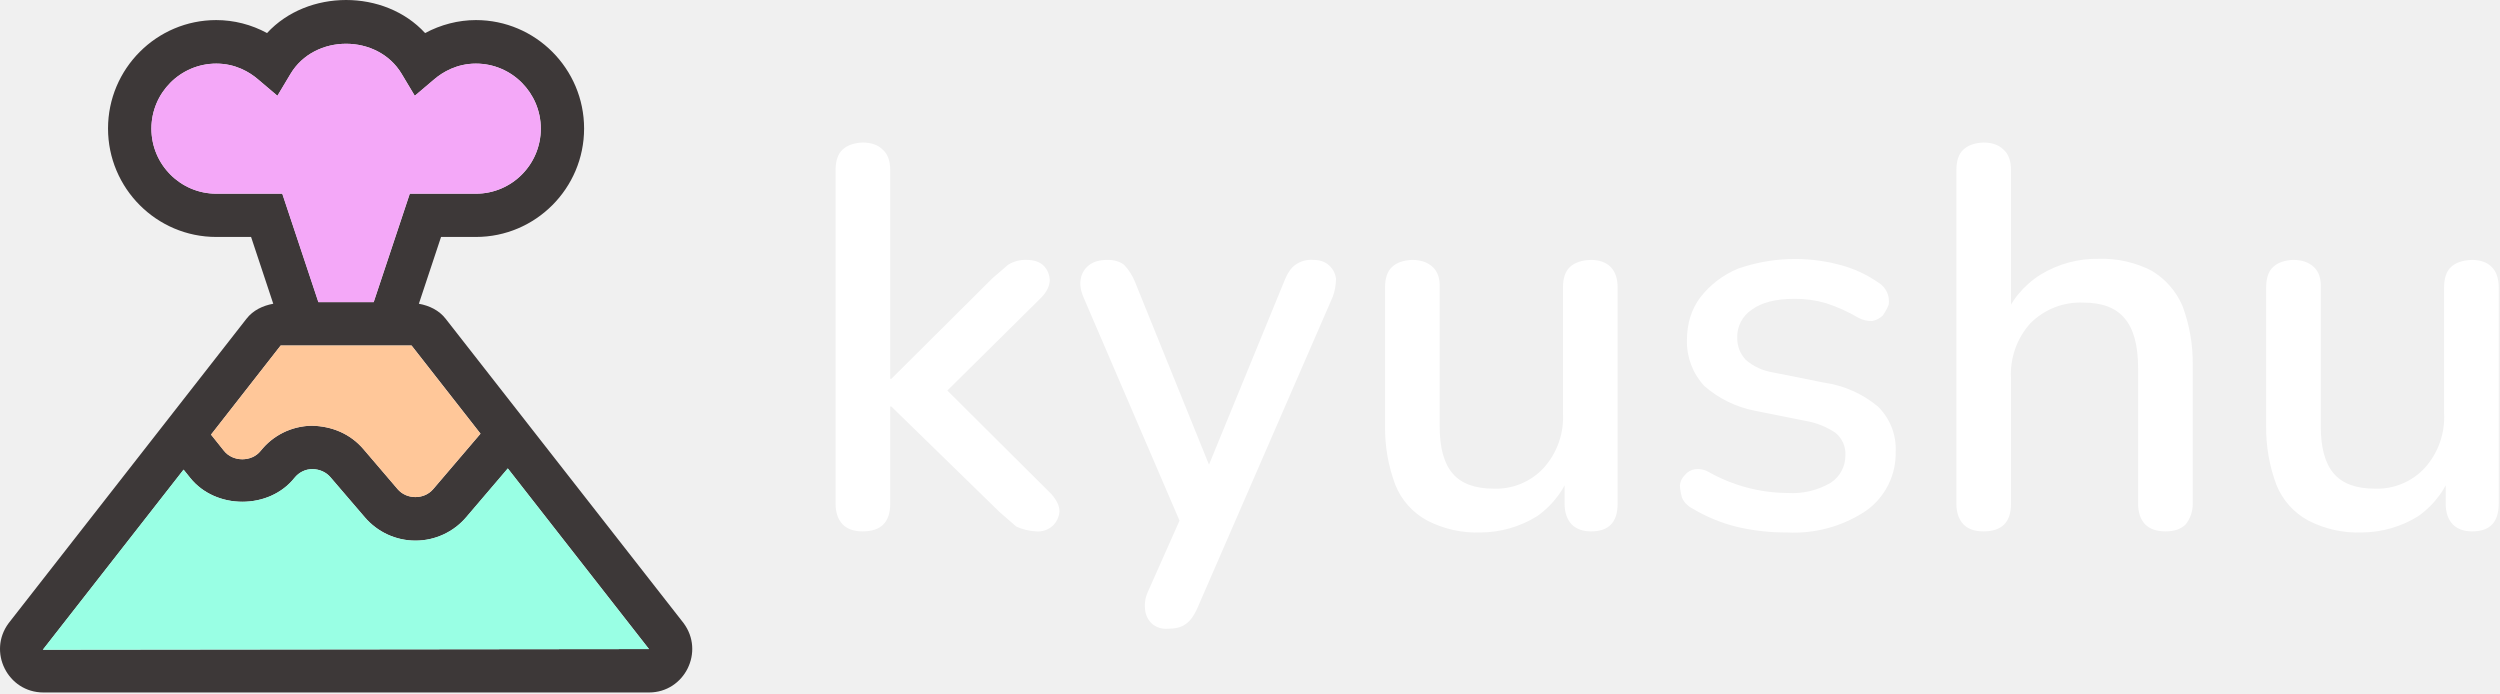
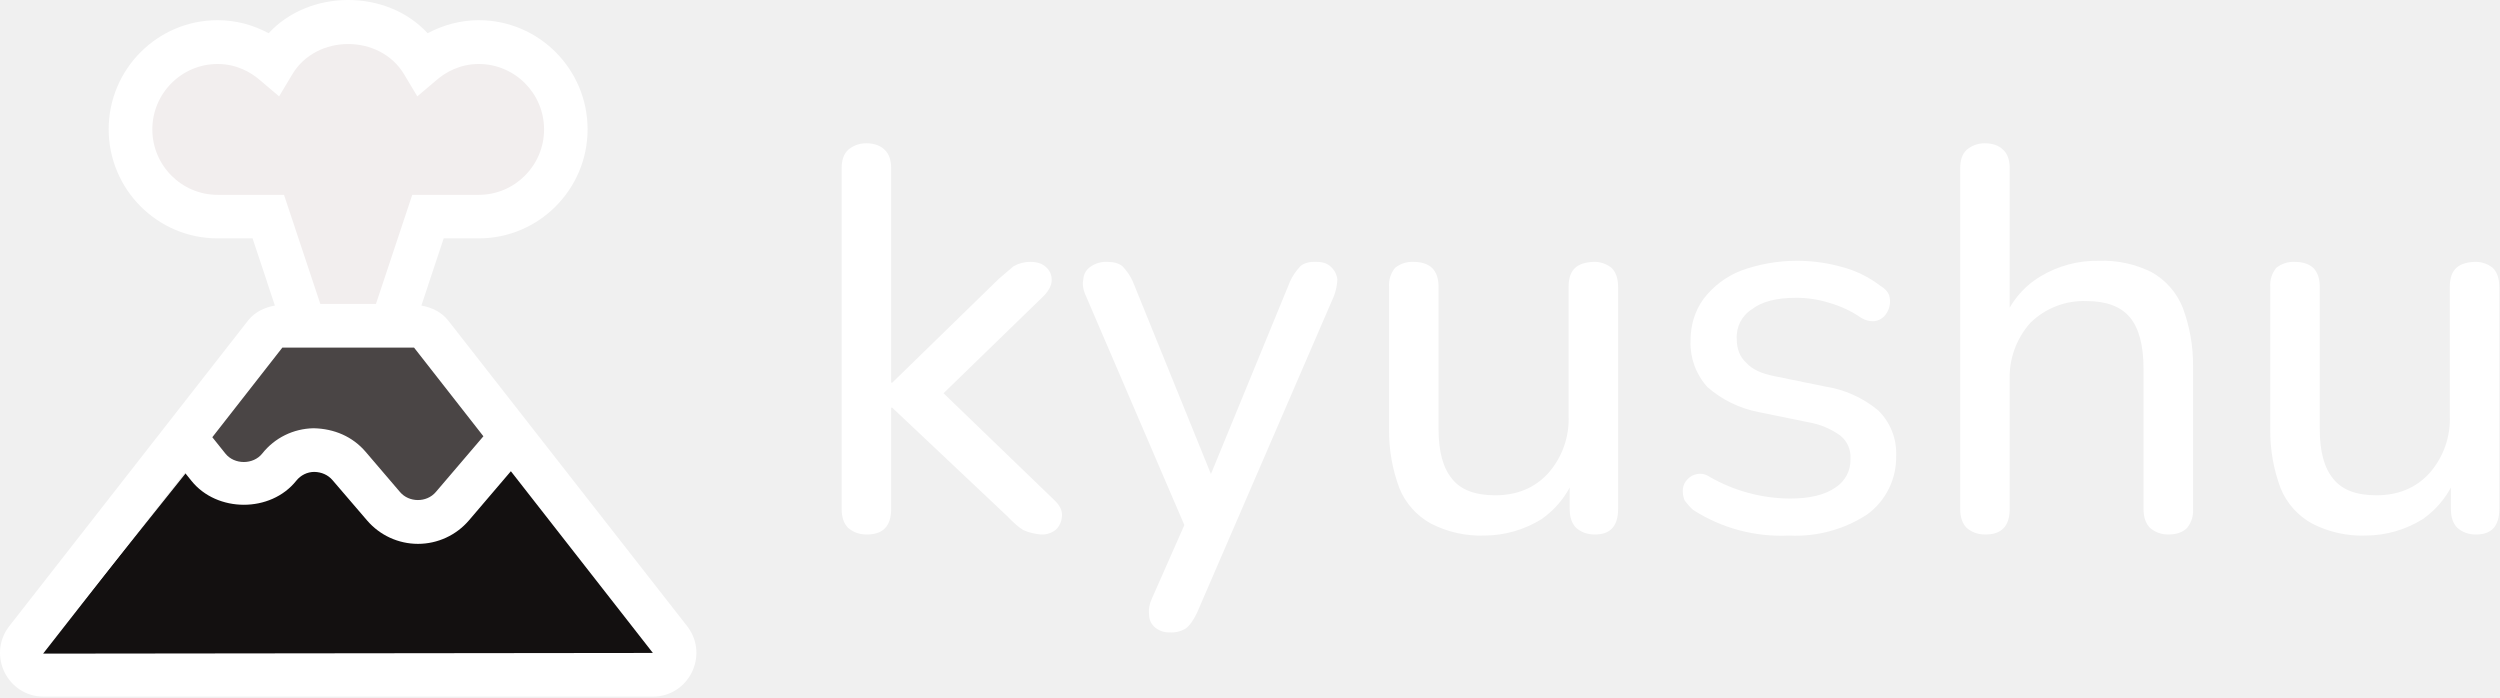
- <svg xmlns="http://www.w3.org/2000/svg" xml:space="preserve" style="fill-rule:evenodd;clip-rule:evenodd;stroke-linejoin:round;stroke-miterlimit:2" viewBox="0 0 1849 513">
-   <path d="m505.5 460.6-175.9-225c-4.9-6.3-12.1-9.7-19.8-11.1l16.4-49.4H352c44.1 0 80-36 80-80.2s-35.9-80.2-80-80.2c-13.1 0-26 3.4-37.6 9.6-29.9-32.6-86.9-32.6-116.9 0-11.6-6.3-24.5-9.6-37.6-9.6-44.1 0-80 36-80 80.2s35.9 80.2 80 80.2h25.8l16.4 49.4c-7.7 1.4-14.9 4.8-19.8 11.1L6.5 460.6C-9.4 481.8 5.7 512 32.1 512H480c26.3 0 41.4-30.2 25.5-51.4M160 143.1c-26.5 0-48-21.6-48-48.1s21.5-48.1 48-48.1c14.2 0 24.6 6.3 30.8 11.6l14.4 12.2 9.7-16.2c17.7-29.7 64.5-29.7 82.2 0l9.7 16.2 14.4-12.2c6.2-5.3 16.7-11.6 30.8-11.6 26.5 0 48 21.6 48 48.1s-21.5 48.1-48 48.1h-48.9l-26.7 80.2h-40.9l-26.7-80.2zm47.6 112.3h96.8l51 65.2-35 41c-6.7 7.9-19.7 7.8-26.3 0L268.8 332c-9.6-11.2-23.1-17-38.3-17.3-14.8.3-28.5 7-37.7 18.6-6.6 8.3-20.5 8.3-27.1 0l-9.6-12zm-175.9 225 104.1-133.2 4.9 6.1c18.8 23.5 58.3 23.6 77.1 0 3.3-4.1 8.1-6.5 13.3-6.5 5.3.1 10.1 2.2 13.4 6.1l25.3 29.5c9.4 11 23.1 17.3 37.5 17.3s28.1-6.3 37.5-17.3l30.8-36.1L480 479.9z" style="fill:#3d3838;fill-rule:nonzero" transform="translate(-.002 .15)" />
-   <path d="M2061.15 460.25c-26.5 0-48-21.6-48-48.1s21.5-48.1 48-48.1c14.2 0 24.6 6.3 30.8 11.6l14.4 12.2 9.7-16.2c17.7-29.7 64.5-29.7 82.2 0l9.7 16.2 14.4-12.2c6.2-5.3 16.7-11.6 30.8-11.6 26.5 0 48 21.6 48 48.1s-21.5 48.1-48 48.1h-48.9l-26.7 80.2h-40.9l-26.7-80.2z" style="fill:#f4a8f8;fill-rule:nonzero" transform="translate(-1901.2 -317)" />
-   <path d="M2108.75 572.55h96.8l51 65.2-35 41c-6.7 7.9-19.7 7.8-26.3 0l-25.3-29.6c-9.6-11.2-23.1-17-38.3-17.3-14.8.3-28.5 7-37.7 18.6-6.6 8.3-20.5 8.3-27.1 0l-9.6-12z" style="fill:#ffc799;fill-rule:nonzero" transform="translate(-1901.2 -317)" />
-   <path d="m1932.85 797.55 104.1-133.2 4.9 6.1c18.8 23.5 58.3 23.6 77.1 0 3.3-4.1 8.1-6.5 13.3-6.5 5.3.1 10.1 2.2 13.4 6.1l25.3 29.5c9.4 11 23.1 17.3 37.5 17.3s28.1-6.3 37.5-17.3l30.8-36.1 104.4 133.6z" style="fill:#99ffe4;fill-rule:nonzero" transform="translate(-1901.2 -317)" />
-   <path d="M.121.007q-.024 0-.037-.013Q.071-.02.071-.044v-.617q0-.026.013-.038t.037-.013q.024 0 .037.013.014.012.014.038v.386h.002l.187-.186.029-.025a.06.06 0 0 1 .034-.009q.021 0 .032.011a.04.04 0 0 1 .011.026q0 .016-.015.032L.254-.23v-.047l.216.215q.015.017.015.032a.04.04 0 0 1-.013.027.04.04 0 0 1-.03.01.1.1 0 0 1-.037-.009L.374-.029l-.2-.195H.172v.18q0 .051-.051.051" style="fill:#fff;fill-rule:nonzero" transform="matrix(400 0 0 400 589.593 390.218)" />
-   <path d="M.186.187A.04.04 0 0 1 .157.178.04.04 0 0 1 .144.152.06.06 0 0 1 .149.119l.068-.153v.043L.03-.426Q.022-.445.025-.46A.04.04 0 0 1 .04-.485q.012-.01.035-.01.018 0 .03.009a.1.1 0 0 1 .02.031l.151.373H.248l.153-.373Q.41-.478.422-.486a.05.05 0 0 1 .033-.009q.018 0 .029.01a.04.04 0 0 1 .013.025.1.1 0 0 1-.006.033l-.25.575Q.231.171.218.179.207.187.186.187" style="fill:#fff;fill-rule:nonzero" transform="matrix(400 0 0 400 789.333 390.218)" />
-   <path d="M.245.009a.2.2 0 0 1-.099-.022.13.13 0 0 1-.059-.066.3.3 0 0 1-.019-.109v-.256q0-.026.013-.038t.037-.013q.024 0 .038.013t.013.038v.257q0 .059.024.087t.076.028A.12.12 0 0 0 .361-.11a.14.14 0 0 0 .036-.102v-.232q0-.026.013-.038t.038-.013q.024 0 .037.013t.013.038v.4q0 .051-.049.051-.023 0-.036-.013Q.4-.02.4-.044v-.085l.013.021a.17.17 0 0 1-.064.087.2.2 0 0 1-.104.03" style="fill:#fff;fill-rule:nonzero" transform="matrix(400 0 0 400 997.183 390.218)" />
-   <path d="M.242.009a.4.4 0 0 1-.091-.01.3.3 0 0 1-.085-.035.04.04 0 0 1-.018-.019.1.1 0 0 1-.004-.023.03.03 0 0 1 .009-.019.03.03 0 0 1 .019-.011.04.04 0 0 1 .025.005.3.3 0 0 0 .146.039.14.14 0 0 0 .08-.019.06.06 0 0 0 .027-.051.05.05 0 0 0-.018-.041.14.14 0 0 0-.054-.022L.183-.216a.2.2 0 0 1-.094-.046.12.12 0 0 1-.032-.084q0-.047.025-.08a.17.17 0 0 1 .07-.053.32.32 0 0 1 .187-.007q.039.01.072.033a.04.04 0 0 1 .019.041.1.1 0 0 1-.011.02.04.04 0 0 1-.019.01.05.05 0 0 1-.026-.006.3.3 0 0 0-.06-.027.2.2 0 0 0-.058-.008q-.052 0-.079.02a.06.06 0 0 0-.027.052q0 .024.016.041a.1.1 0 0 0 .05.023l.095.019a.2.2 0 0 1 .099.044.11.11 0 0 1 .033.084.13.13 0 0 1-.055.109.24.24 0 0 1-.146.04" style="fill:#fff;fill-rule:nonzero" transform="matrix(400 0 0 400 1224.853 390.218)" />
-   <path d="M.121.007q-.024 0-.037-.013Q.071-.02.071-.044v-.617q0-.026.013-.038t.037-.013q.024 0 .037.013.014.012.014.038v.277H.158a.17.17 0 0 1 .069-.084.2.2 0 0 1 .108-.029.2.2 0 0 1 .097.022.14.14 0 0 1 .057.065.3.3 0 0 1 .019.109v.257a.06.06 0 0 1-.013.038Q.482.007.458.007.433.007.42-.006.407-.02.407-.044v-.251q0-.063-.025-.092Q.358-.416.306-.416a.13.13 0 0 0-.098.038.14.14 0 0 0-.036.102v.232q0 .051-.051.051" style="fill:#fff;fill-rule:nonzero" transform="matrix(400 0 0 400 1418.543 390.218)" />
-   <path d="M.245.009a.2.2 0 0 1-.099-.022.13.13 0 0 1-.059-.066.3.3 0 0 1-.019-.109v-.256q0-.026.013-.038t.037-.013q.024 0 .038.013t.013.038v.257q0 .059.024.087t.076.028A.12.12 0 0 0 .361-.11a.14.14 0 0 0 .036-.102v-.232q0-.026.013-.038t.038-.013q.024 0 .037.013t.013.038v.4q0 .051-.049.051-.023 0-.036-.013Q.4-.02.4-.044v-.085l.013.021a.17.17 0 0 1-.064.087.2.2 0 0 1-.104.03" style="fill:#fff;fill-rule:nonzero" transform="matrix(400 0 0 400 1648.843 390.218)" />
+ <svg xmlns="http://www.w3.org/2000/svg" xml:space="preserve" style="fill-rule:evenodd;clip-rule:evenodd;stroke-linejoin:round;stroke-miterlimit:2" viewBox="0 0 1838 513">
+   <ellipse cx="174.879" cy="97.623" rx="63.541" ry="53.656" style="fill:#f2eeee" transform="matrix(2.51853 0 0 1.24646 -189.353 -26.284)" />
+   <path d="M167.585 231.992H78.482l22.276-79.086h44.551z" style="fill:#f2eeee" transform="matrix(-1 0 0 -1 379.087 381.156)" />
+   <path d="M465.136 449.964H21.882l110.814-186.04h221.627z" style="fill:#131010" transform="matrix(1.06651 0 0 .79452 -1.643 134.066)" />
+   <path d="M265.874 330.544H74.37l47.876-105.077h95.752z" style="fill:#4a4545" transform="matrix(1.1966 .00077 -.0006 .93128 52.647 36.356)" />
+   <path d="M210.306 408.39c-6.645 4.308-12.039 11.098-12.039 18.463s5.394 14.155 12.039 18.463c-22.148 0-40.129-8.273-40.129-18.463s17.981-18.463 40.129-18.463" style="fill:#4a4545" transform="matrix(0 -1.14756 2.01671 0 -552.093 563.996)" />
+   <path d="m505.5 460.6-175.9-225c-4.9-6.3-12.1-9.7-19.8-11.1l16.4-49.4H352c44.1 0 80-36 80-80.2s-35.9-80.2-80-80.2c-13.1 0-26 3.4-37.6 9.6-29.9-32.6-86.9-32.6-116.9 0-11.6-6.3-24.5-9.6-37.6-9.6-44.1 0-80 36-80 80.2s35.9 80.2 80 80.2h25.8l16.4 49.4c-7.7 1.4-14.9 4.8-19.8 11.1L6.5 460.6C-9.4 481.8 5.7 512 32.1 512H480c26.3 0 41.4-30.2 25.5-51.4M160 143.1c-26.5 0-48-21.6-48-48.1s21.5-48.1 48-48.1c14.2 0 24.6 6.3 30.8 11.6l14.4 12.2 9.7-16.2c17.7-29.7 64.5-29.7 82.2 0l9.7 16.2 14.4-12.2c6.2-5.3 16.7-11.6 30.8-11.6 26.5 0 48 21.6 48 48.1s-21.5 48.1-48 48.1h-48.9l-26.7 80.2h-40.9l-26.7-80.2zm47.6 112.3h96.8l51 65.2-35 41c-6.7 7.9-19.7 7.8-26.3 0L268.8 332c-9.6-11.2-23.1-17-38.3-17.3-14.8.3-28.5 7-37.7 18.6-6.6 8.3-20.5 8.3-27.1 0l-9.6-12zm-175.9 225 104.1-133.2 4.9 6.1c18.8 23.5 58.3 23.6 77.1 0 3.3-4.1 8.1-6.5 13.3-6.5 5.3.1 10.1 2.2 13.4 6.1l25.3 29.5c9.4 11 23.1 17.3 37.5 17.3s28.1-6.3 37.5-17.3l30.8-36.1L480 479.9z" style="fill:#fff;fill-rule:nonzero" transform="translate(-.003 .146)" />
+   <path d="M.118.007a.05.05 0 0 1-.033-.012Q.073-.017.073-.04v-.626q0-.023.012-.034a.05.05 0 0 1 .033-.012q.022 0 .034.012.012.011.012.034v.394h.002l.196-.191.027-.023A.06.06 0 0 1 .42-.494q.019 0 .029.01a.03.03 0 0 1 .01.024q0 .013-.014.028L.237-.23v-.045l.227.219q.015.014.014.029t-.011.025a.04.04 0 0 1-.028.009.1.1 0 0 1-.032-.008Q.394-.009.378-.026l-.212-.2H.164v.186q0 .048-.046.047" style="fill:#fff;fill-rule:nonzero" transform="matrix(400 0 0 400 589.582 390.14)" />
+   <path d="M.185.187A.04.04 0 0 1 .158.178.03.03 0 0 1 .147.155Q.145.14.152.125L.22-.029v.038l-.189-.44Q.023-.448.026-.462a.03.03 0 0 1 .013-.023.05.05 0 0 1 .032-.009q.017 0 .027.008a.1.1 0 0 1 .019.028l.157.387H.247l.159-.387a.1.1 0 0 1 .019-.028q.01-.009.03-.008.017 0 .026.009.01.009.012.023a.1.1 0 0 1-.006.03L.235.151Q.225.172.214.18a.05.05 0 0 1-.029.007" style="fill:#fff;fill-rule:nonzero" transform="matrix(400 0 0 400 786.042 390.14)" />
+   <path d="M.247.009a.2.2 0 0 1-.099-.022.13.13 0 0 1-.058-.065.3.3 0 0 1-.019-.108v-.262a.05.05 0 0 1 .011-.035.05.05 0 0 1 .034-.011q.022 0 .034.011.012.012.012.035v.262q0 .061.025.091.024.03.079.03.06 0 .097-.04a.15.15 0 0 0 .038-.106v-.237q0-.024.012-.035.011-.01.033-.011a.05.05 0 0 1 .034.011q.012.012.012.035v.408q0 .048-.044.047a.05.05 0 0 1-.033-.012Q.403-.017.403-.04v-.088l.013.018a.17.17 0 0 1-.065.089.2.2 0 0 1-.104.03" style="fill:#fff;fill-rule:nonzero" transform="matrix(400 0 0 400 992.832 390.14)" />
+   <path d="M.241.009a.299.299 0 0 1-.176-.047.1.1 0 0 1-.016-.018Q.045-.066.046-.077a.03.03 0 0 1 .009-.018.03.03 0 0 1 .017-.009.03.03 0 0 1 .023.005.3.3 0 0 0 .148.04q.054 0 .083-.02a.06.06 0 0 0 .028-.053.05.05 0 0 0-.019-.043.14.14 0 0 0-.057-.024L.185-.218a.2.2 0 0 1-.094-.046.12.12 0 0 1-.031-.084q0-.045.024-.078a.16.16 0 0 1 .069-.052.3.3 0 0 1 .101-.018.3.3 0 0 1 .083.011.2.2 0 0 1 .072.035q.012.007.016.017a.04.04 0 0 1-.009.039.03.03 0 0 1-.018.009.04.04 0 0 1-.024-.006.2.2 0 0 0-.06-.028.2.2 0 0 0-.06-.009q-.054 0-.081.021a.06.06 0 0 0-.028.055q0 .027.017.043.016.018.052.025l.093.019a.2.2 0 0 1 .098.044.11.11 0 0 1 .033.083.13.13 0 0 1-.053.108.24.24 0 0 1-.144.039" style="fill:#fff;fill-rule:nonzero" transform="matrix(400 0 0 400 1218.862 390.14)" />
+   <path d="M.118.007a.05.05 0 0 1-.033-.012Q.073-.017.073-.04v-.626q0-.023.012-.034a.05.05 0 0 1 .033-.012q.022 0 .034.012.012.011.012.034v.285H.151A.16.16 0 0 1 .22-.467a.2.2 0 0 1 .108-.029.2.2 0 0 1 .097.021.13.13 0 0 1 .057.065.3.3 0 0 1 .019.108v.262a.05.05 0 0 1-.011.035Q.478.007.456.007a.05.05 0 0 1-.034-.012Q.41-.017.41-.04v-.257q0-.065-.025-.095t-.08-.03a.14.14 0 0 0-.103.04.15.15 0 0 0-.038.106v.236q0 .048-.046.047" style="fill:#fff;fill-rule:nonzero" transform="matrix(400 0 0 400 1411.932 390.14)" />
+   <path d="M.247.009a.2.2 0 0 1-.099-.022.13.13 0 0 1-.058-.065.3.3 0 0 1-.019-.108v-.262a.05.05 0 0 1 .011-.035.05.05 0 0 1 .034-.011q.022 0 .034.011.012.012.012.035v.262q0 .061.025.091.024.03.079.03.06 0 .097-.04a.15.15 0 0 0 .038-.106v-.237q0-.024.012-.035.011-.01.033-.011a.05.05 0 0 1 .034.011q.012.012.012.035v.408q0 .048-.044.047a.05.05 0 0 1-.033-.012Q.403-.017.403-.04v-.088l.013.018a.17.17 0 0 1-.065.089.2.2 0 0 1-.104.03" style="fill:#fff;fill-rule:nonzero" transform="matrix(400 0 0 400 1640.692 390.14)" />
</svg>
